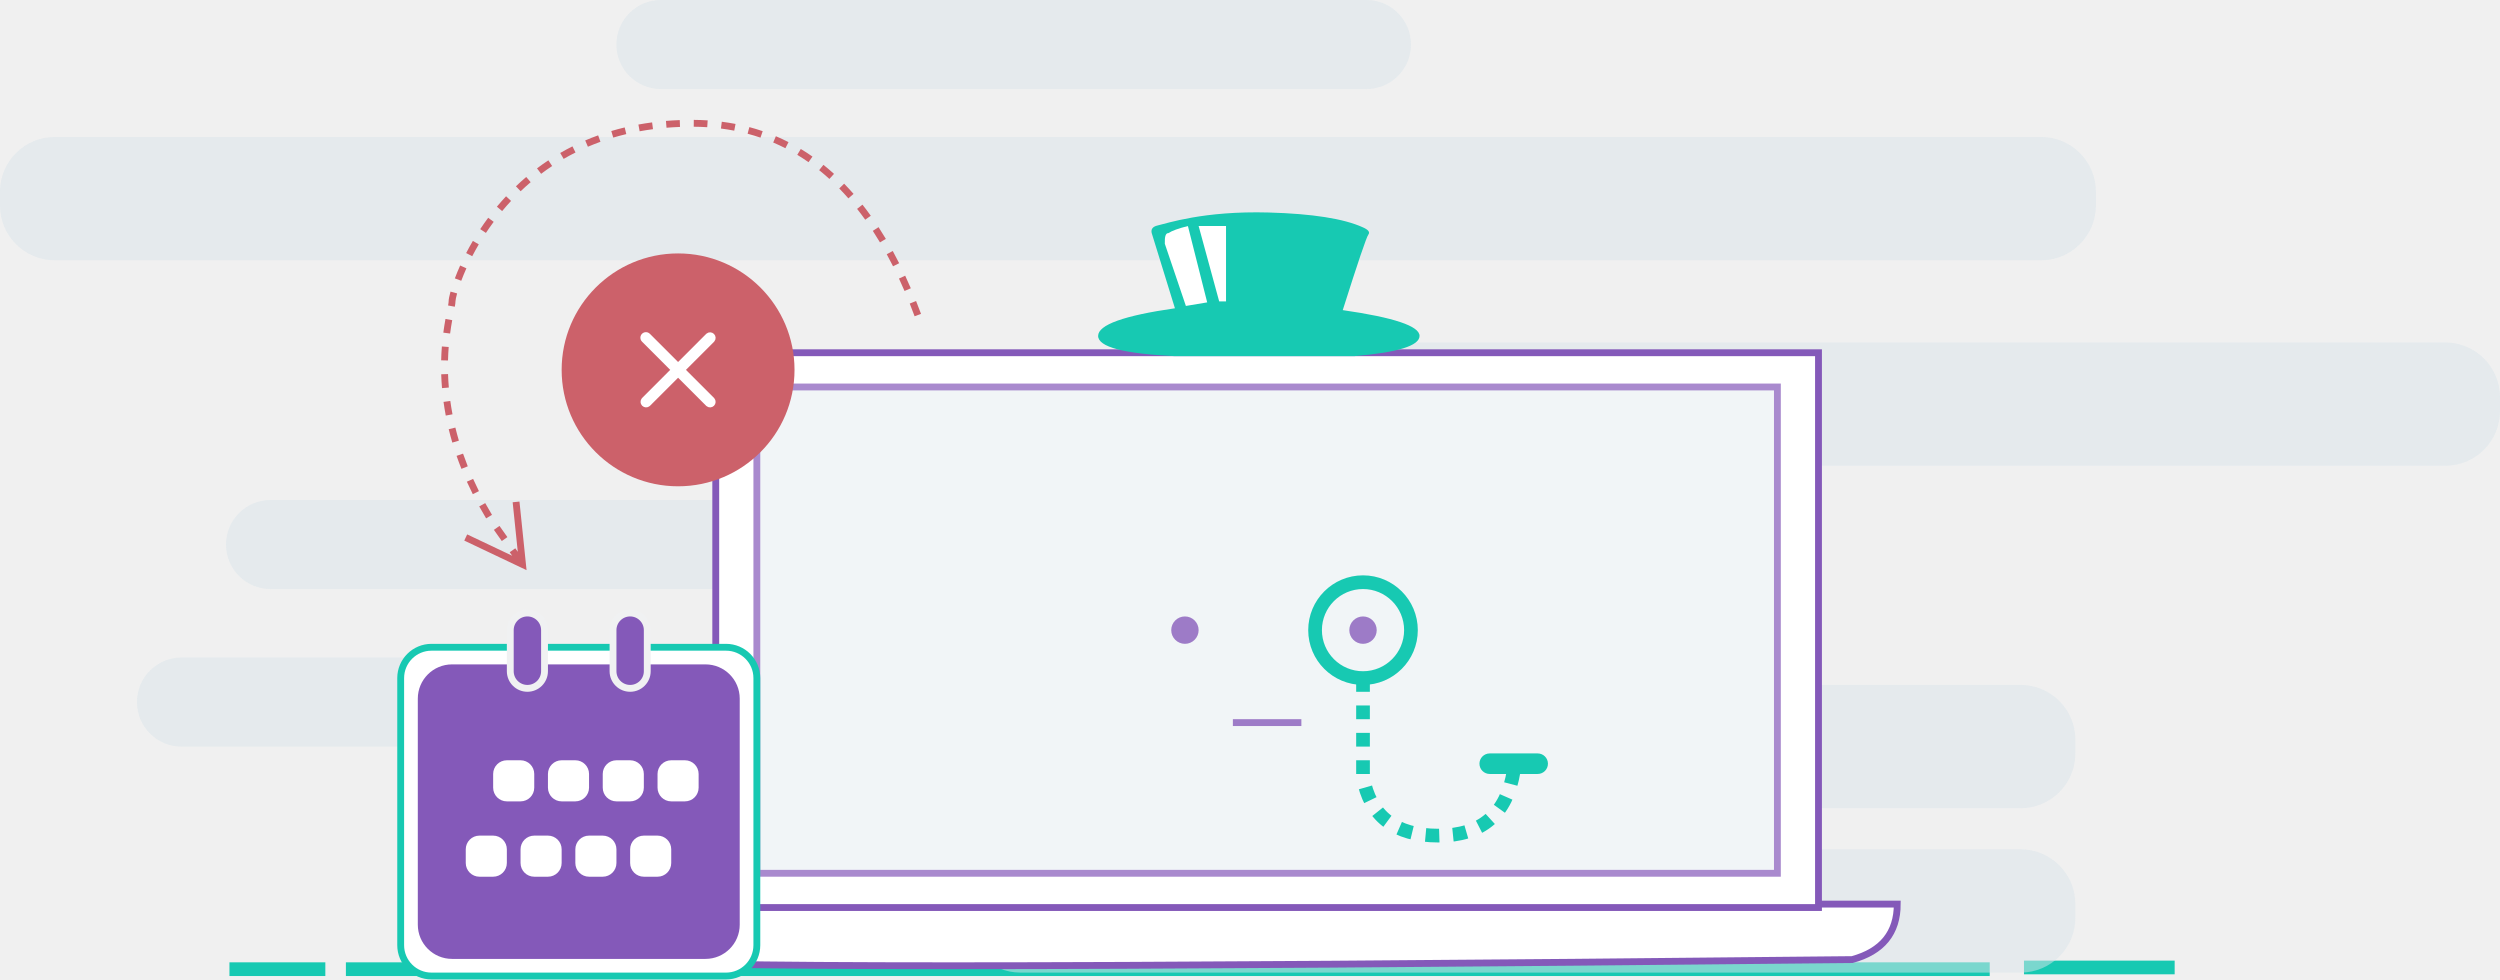
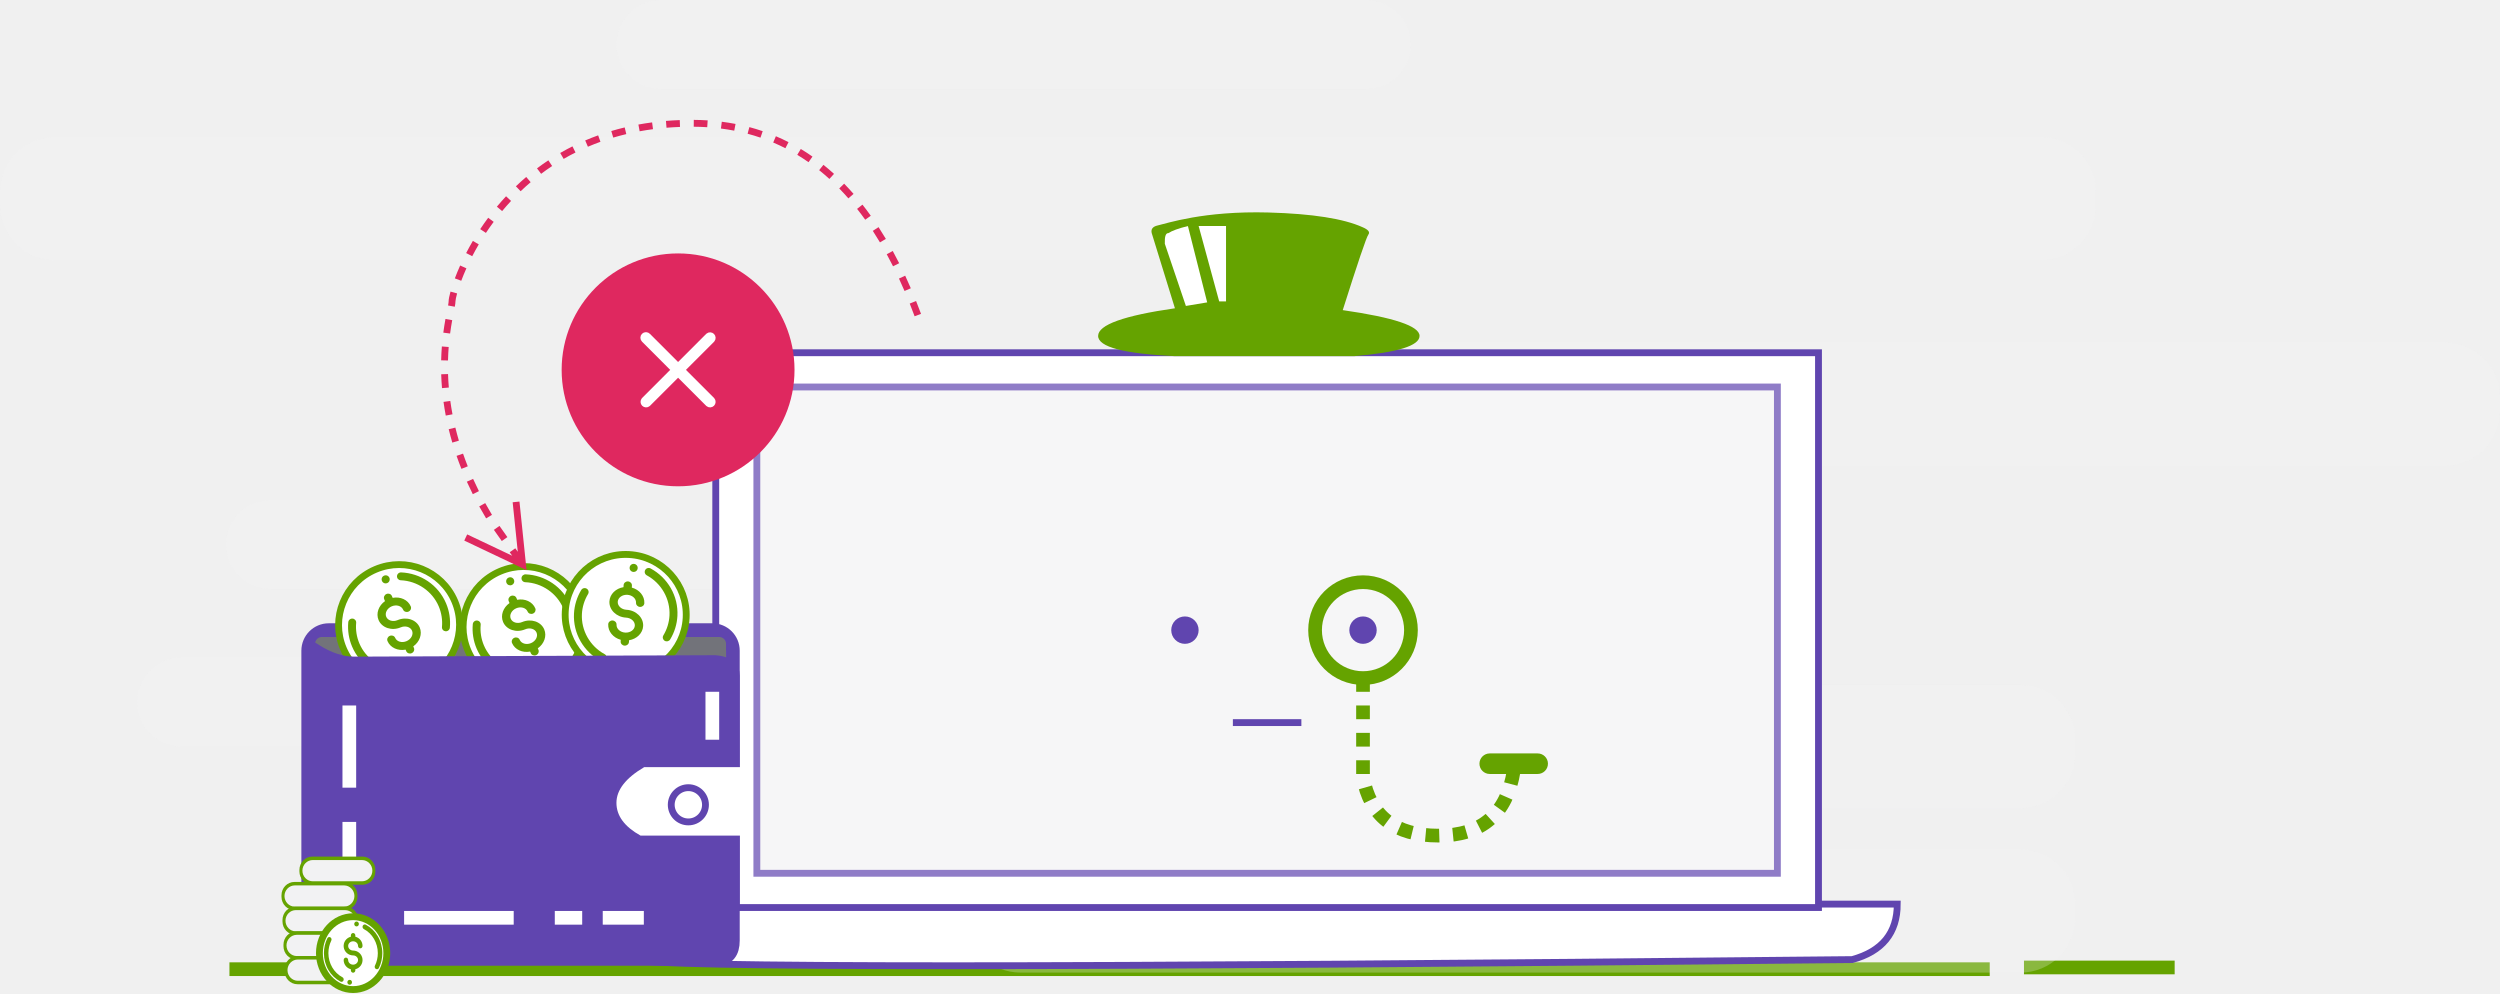
- <svg xmlns="http://www.w3.org/2000/svg" width="365" height="143" viewBox="0 0 365 143">
-   <g fill="none" fill-rule="evenodd">
-     <path stroke="#17C9B2" stroke-linecap="square" stroke-width="2" d="M51.5 141.5h238M34.5 141.5h12M296.5 141.25h20" />
-     <g fill="#D9E4EA" opacity=".509">
-       <path d="M26.5 96h54a6.5 6.5 0 1 1 0 13h-54a6.5 6.5 0 1 1 0-13zM96.5 0h103a6.5 6.5 0 1 1 0 13h-103a6.5 6.5 0 1 1 0-13zM8 20h290a8 8 0 0 1 8 8v2a8 8 0 0 1-8 8H8a8 8 0 0 1-8-8v-2a8 8 0 0 1 8-8zM205 50h152a8 8 0 0 1 8 8v2a8 8 0 0 1-8 8H205a8 8 0 0 1-8-8v-2a8 8 0 0 1 8-8zM205 100h90a8 8 0 0 1 8 8v2a8 8 0 0 1-8 8h-90a8 8 0 0 1-8-8v-2a8 8 0 0 1 8-8zM149 124h146a8 8 0 0 1 8 8v2a8 8 0 0 1-8 8H149a8 8 0 0 1-8-8v-2a8 8 0 0 1 8-8zM39.5 73h209a6.5 6.5 0 1 1 0 13h-209a6.5 6.5 0 1 1 0-13z" />
-     </g>
-     <g transform="translate(88 31)">
-       <path fill="#FFF" stroke="#8459B9" d="M16.925 101H0c.627 4.2 2.194 6.9 4.701 8.1 2.508 1.2 61.747 1.2 177.717 0 4.388-1.2 6.582-3.9 6.582-8.1h-20.687" />
-       <path fill="#FFF" stroke="#8459B9" d="M16.5 20.5h161v81h-161z" />
-       <path fill="#EBF1F4" stroke="#8459B9" d="M22.5 25.5h149v71h-149z" opacity=".7" />
-       <path fill="#17C9B2" d="M83.54 14.009L80.218 3.253c-.277-.717 0-1.165.83-1.345 1.246-.268 6.645-2.15 16.196-1.882 6.368.18 10.936.897 13.704 2.151.831.359 1.108.717.831 1.076-.277.358-1.523 4.033-3.738 11.025 7.476 1.075 11.213 2.33 11.213 3.764 0 1.434-3.184 2.42-9.551 2.958H83.54c-7.475-.359-11.213-1.344-11.213-2.958 0-1.613 3.738-2.958 11.213-4.033z" />
-       <path fill="#FFF" d="M82.065 4.593c-.043-1.062.13-1.58.518-1.556.519-.346 1.47-.691 2.852-1.037l2.815 11.148-3.111.519-3.074-9.074zM87 2l3 11h1V2z" />
-       <circle cx="111" cy="61" r="7" stroke="#17C9B2" stroke-width="2" />
-       <circle cx="85" cy="61" r="2" fill="#9D7BC7" />
-       <circle cx="111" cy="61" r="2" fill="#9D7BC7" />
-       <path stroke="#9D7BC7" stroke-linecap="square" d="M92.5 74.5h9" />
-       <g transform="translate(111 68)">
-         <path stroke="#17C9B2" stroke-dasharray="2" stroke-width="2" d="M0 0v14.431C1 20.144 4.667 23 11 23s10-3.157 11-9.47" />
-         <rect width="10" height="3" x="17" y="11" fill="#17C9B2" rx="1.5" />
-       </g>
-     </g>
-     <g transform="translate(58 18)">
-       <path fill="#FFF" stroke="#17C9B2" d="M5 76.5A4.5 4.5 0 0 0 .5 81v39a4.5 4.5 0 0 0 4.5 4.5h43a4.5 4.5 0 0 0 4.5-4.5V81a4.5 4.5 0 0 0-4.5-4.5H5z" />
-       <rect width="47" height="43" x="3" y="79" fill="#8459B9" rx="5" />
-       <g fill="#FFF" transform="matrix(1 0 0 -1 10 110)">
-         <rect width="6" height="6" rx="2" />
-         <rect width="6" height="6" x="8" rx="2" />
-         <rect width="6" height="6" x="16" rx="2" />
-         <rect width="6" height="6" x="24" rx="2" />
-         <rect width="6" height="6" x="4" y="11" rx="2" />
-         <rect width="6" height="6" x="12" y="11" rx="2" />
-         <rect width="6" height="6" x="20" y="11" rx="2" />
-         <rect width="6" height="6" x="28" y="11" rx="2" />
-       </g>
-       <rect width="5" height="11" x="16.5" y="71.5" fill="#8459B9" stroke="#F0F1F2" rx="2.5" />
-       <rect width="5" height="11" x="31.5" y="71.5" fill="#8459B9" stroke="#F0F1F2" rx="2.5" />
-       <circle cx="41" cy="36" r="17" fill="#CC616A" />
-       <path fill="#FFF" stroke="#FFF" transform="translate(36 31)" d="M5 4.558L9.467.092a.313.313 0 0 1 .441.441L5.442 5l4.466 4.467a.313.313 0 0 1-.441.441L5 5.442.533 9.908a.313.313 0 0 1-.441-.441L4.558 5 .092.533A.312.312 0 1 1 .533.092L5 4.558z" />
-       <path fill="#CC616A" fill-rule="nonzero" d="M17.595 62.561l-.747-7.231.994-.103.944 9.13.091.884-.803-.381-8.292-3.935.428-.903 6.568 3.116-.362-.512.817-.577.362.512zm58.874-34.735l-.938.348c-.233-.63-.47-1.248-.712-1.855l.929-.37c.245.615.485 1.24.72 1.877zm-1.491-3.738l-.919.395a68.848 68.848 0 0 0-.81-1.815l.907-.42c.28.6.553 1.214.822 1.84zm-1.7-3.659l-.894.45a58.579 58.579 0 0 0-.92-1.757l.877-.48c.318.583.63 1.178.936 1.787zm-1.943-3.55l-.859.51a49.63 49.63 0 0 0-1.046-1.681l.838-.546c.363.557.718 1.13 1.067 1.716zm-2.2-3.38l-.814.58a42.132 42.132 0 0 0-1.186-1.582l.786-.618c.412.523.816 1.063 1.214 1.62zm-2.517-3.193l-.753.658a36.084 36.084 0 0 0-1.337-1.45l.716-.698c.466.478.924.975 1.374 1.49zm-2.853-2.92l-.674.739c-.49-.447-.988-.873-1.495-1.28l.626-.78c.523.42 1.038.86 1.543 1.32zM60.62 4.86l-.575.82A28.802 28.802 0 0 0 58.4 4.605l.517-.856c.577.35 1.145.72 1.704 1.111zm-3.497-2.11l-.456.89a27.654 27.654 0 0 0-1.78-.832l.392-.92c.624.265 1.239.553 1.844.862zm-3.77-1.6l-.324.946a28.225 28.225 0 0 0-1.88-.572l.257-.966c.658.175 1.307.373 1.947.592zM49.389.095l-.19.982a30.517 30.517 0 0 0-1.943-.312l.127-.992c.678.087 1.346.194 2.006.322zm-4.069-.52l-.065.997a34.494 34.494 0 0 0-1.97-.07l.008-1c.684.005 1.36.03 2.027.073zm-4.075-.043l.037 1c-.665.025-1.323.064-1.971.118l-.083-.997a44.581 44.581 0 0 1 2.017-.12zm-4.037.337l.13.992c-.66.086-1.31.189-1.951.306l-.18-.984a40.16 40.16 0 0 1 2.001-.314zm-4.003.736l.233.973c-.645.154-1.28.324-1.905.51l-.285-.958a36.871 36.871 0 0 1 1.957-.525zm-3.877 1.156l.339.94c-.623.225-1.234.466-1.833.723l-.394-.92a34.749 34.749 0 0 1 1.888-.743zm-3.75 1.608l.448.894a32.74 32.74 0 0 0-1.734.935l-.501-.865a33.74 33.74 0 0 1 1.787-.964zM22.06 5.407l.553.834c-.55.364-1.085.743-1.609 1.137l-.601-.799c.539-.406 1.091-.797 1.657-1.172zm-3.23 2.432l.647.762c-.502.426-.99.866-1.464 1.32l-.69-.723c.487-.467.99-.92 1.506-1.36zm-2.945 2.815l.732.682c-.45.482-.884.976-1.303 1.48l-.77-.64c.433-.518.88-1.026 1.341-1.522zm-2.61 3.139l.803.596c-.394.53-.772 1.07-1.133 1.616l-.834-.552c.371-.56.76-1.115 1.164-1.66zm-2.236 3.38l.862.506a36.631 36.631 0 0 0-.954 1.727l-.888-.459a37.63 37.63 0 0 1 .98-1.775zm-1.856 3.59l.912.41c-.28.625-.53 1.235-.75 1.82l-.936-.35c.226-.605.485-1.235.774-1.88zm-1.409 3.81l.964.266c-.15.547-.234.976-.237 1.146 0 .194-.031.427-.1.797l-.983-.181c.058-.313.083-.502.083-.625.005-.284.102-.78.273-1.402zm-.735 3.993l.984.178c-.119.655-.22 1.292-.307 1.952l-.991-.13c.089-.678.193-1.33.314-2zm-.526 4.017l.997.078c-.05.647-.085 1.303-.1 1.97l-1-.024c.016-.685.05-1.359.103-2.024zm-.097 4.06l1-.03c.02.65.057 1.306.113 1.969l-.997.084a37.908 37.908 0 0 1-.116-2.023zm.339 4.033l.99-.136c.09.646.195 1.295.32 1.948l-.983.187a39.375 39.375 0 0 1-.327-1.999zm.757 3.988l.972-.236c.154.634.325 1.27.513 1.908l-.96.283a41.653 41.653 0 0 1-.525-1.955zm1.148 3.892l.944-.327c.214.616.444 1.234.69 1.853l-.928.37a44.768 44.768 0 0 1-.706-1.896zm1.501 3.771l.912-.41c.268.595.551 1.191.85 1.788l-.894.447a48.745 48.745 0 0 1-.868-1.825zm1.805 3.608l.876-.483c.315.572.645 1.144.989 1.716l-.857.516a53.56 53.56 0 0 1-1.008-1.75zm2.142 3.425l.817-.577 1.154 1.633-.816.577-1.155-1.633z" />
-     </g>
+ <svg xmlns="http://www.w3.org/2000/svg" width="365" height="145" viewBox="0 0 365 145" fill="none">
+   <path d="M51.5 141.5H289.5M34.5 141.5H46.5M296.5 141.25H316.5" stroke="#65A300" stroke-width="2" stroke-linecap="square" />
+   <g opacity="0.509">
+     <path opacity="0.509" fill-rule="evenodd" clip-rule="evenodd" d="M26.5 96H80.5C82.224 96 83.877 96.685 85.096 97.904C86.315 99.123 87 100.776 87 102.5C87 104.224 86.315 105.877 85.096 107.096C83.877 108.315 82.224 109 80.5 109H26.5C24.776 109 23.123 108.315 21.904 107.096C20.685 105.877 20 104.224 20 102.5C20 100.776 20.685 99.123 21.904 97.904C23.123 96.685 24.776 96 26.5 96V96ZM96.5 0H199.5C201.224 0 202.877 0.685 204.096 1.904C205.315 3.123 206 4.776 206 6.5C206 8.224 205.315 9.877 204.096 11.096C202.877 12.315 201.224 13 199.5 13H96.5C94.776 13 93.123 12.315 91.904 11.096C90.685 9.877 90 8.224 90 6.5C90 4.776 90.685 3.123 91.904 1.904C93.123 0.685 94.776 0 96.5 0V0ZM8 20H298C300.122 20 302.157 20.843 303.657 22.343C305.157 23.843 306 25.878 306 28V30C306 32.122 305.157 34.157 303.657 35.657C302.157 37.157 300.122 38 298 38H8C5.878 38 3.843 37.157 2.343 35.657C0.843 34.157 0 32.122 0 30V28C0 25.878 0.843 23.843 2.343 22.343C3.843 20.843 5.878 20 8 20V20ZM205 50H357C359.122 50 361.157 50.843 362.657 52.343C364.157 53.843 365 55.878 365 58V60C365 62.122 364.157 64.157 362.657 65.657C361.157 67.157 359.122 68 357 68H205C202.878 68 200.843 67.157 199.343 65.657C197.843 64.157 197 62.122 197 60V58C197 55.878 197.843 53.843 199.343 52.343C200.843 50.843 202.878 50 205 50V50ZM205 100H295C297.122 100 299.157 100.843 300.657 102.343C302.157 103.843 303 105.878 303 108V110C303 112.122 302.157 114.157 300.657 115.657C299.157 117.157 297.122 118 295 118H205C202.878 118 200.843 117.157 199.343 115.657C197.843 114.157 197 112.122 197 110V108C197 105.878 197.843 103.843 199.343 102.343C200.843 100.843 202.878 100 205 100ZM149 124H295C297.122 124 299.157 124.843 300.657 126.343C302.157 127.843 303 129.878 303 132V134C303 136.122 302.157 138.157 300.657 139.657C299.157 141.157 297.122 142 295 142H149C146.878 142 144.843 141.157 143.343 139.657C141.843 138.157 141 136.122 141 134V132C141 129.878 141.843 127.843 143.343 126.343C144.843 124.843 146.878 124 149 124ZM39.5 73H248.5C250.224 73 251.877 73.685 253.096 74.904C254.315 76.123 255 77.776 255 79.5C255 81.224 254.315 82.877 253.096 84.096C251.877 85.315 250.224 86 248.5 86H39.5C37.776 86 36.123 85.315 34.904 84.096C33.685 82.877 33 81.224 33 79.5C33 77.776 33.685 76.123 34.904 74.904C36.123 73.685 37.776 73 39.5 73V73Z" fill="#F2F2F3" />
  </g>
+   <path fill-rule="evenodd" clip-rule="evenodd" d="M104.925 132H88C88.627 136.2 90.194 138.9 92.701 140.1C95.209 141.3 154.448 141.3 270.418 140.1C274.806 138.9 277 136.2 277 132H256.313" fill="white" />
+   <path d="M104.925 132H88C88.627 136.2 90.194 138.9 92.701 140.1C95.209 141.3 154.448 141.3 270.418 140.1C274.806 138.9 277 136.2 277 132H256.313" stroke="#6045AF" />
+   <path fill-rule="evenodd" clip-rule="evenodd" d="M104.5 51.5H265.5V132.5H104.5V51.5Z" fill="white" stroke="#6045AF" />
+   <path opacity="0.7" fill-rule="evenodd" clip-rule="evenodd" d="M110.5 56.5H259.5V127.5H110.5V56.5Z" fill="#F2F2F3" stroke="#6045AF" />
+   <path fill-rule="evenodd" clip-rule="evenodd" d="M171.54 45.009L168.218 34.253C167.941 33.536 168.218 33.088 169.048 32.908C170.294 32.64 175.693 30.758 185.244 31.026C191.612 31.206 196.18 31.923 198.948 33.177C199.779 33.536 200.056 33.894 199.779 34.253C199.502 34.611 198.256 38.286 196.041 45.278C203.517 46.353 207.254 47.608 207.254 49.042C207.254 50.476 204.07 51.462 197.703 52H171.54C164.065 51.641 160.327 50.656 160.327 49.042C160.327 47.429 164.065 46.084 171.54 45.009Z" fill="#65A300" />
+   <path fill-rule="evenodd" clip-rule="evenodd" d="M170.065 35.593C170.022 34.531 170.195 34.013 170.583 34.037C171.102 33.691 172.053 33.346 173.435 33L176.25 44.148L173.139 44.667L170.065 35.593ZM175 33L178 44H179V33H175Z" fill="white" />
+   <path d="M199 99C202.866 99 206 95.866 206 92C206 88.134 202.866 85 199 85C195.134 85 192 88.134 192 92C192 95.866 195.134 99 199 99Z" stroke="#65A300" stroke-width="2" />
+   <path d="M173 94C174.105 94 175 93.105 175 92C175 90.895 174.105 90 173 90C171.895 90 171 90.895 171 92C171 93.105 171.895 94 173 94Z" fill="#6045AF" />
+   <path d="M199 94C200.105 94 201 93.105 201 92C201 90.895 200.105 90 199 90C197.895 90 197 90.895 197 92C197 93.105 197.895 94 199 94Z" fill="#6045AF" />
+   <path d="M180.5 105.5H189.5" stroke="#6045AF" stroke-linecap="square" />
+   <path d="M199 99V113.431C200 119.144 203.667 122 210 122C216.333 122 220 118.843 221 112.53" stroke="#65A300" stroke-width="2" stroke-dasharray="2 2" />
+   <path d="M224.5 110H217.5C216.672 110 216 110.672 216 111.5C216 112.328 216.672 113 217.5 113H224.5C225.328 113 226 112.328 226 111.5C226 110.672 225.328 110 224.5 110Z" fill="#65A300" />
+   <path d="M99 71C108.389 71 116 63.389 116 54C116 44.611 108.389 37 99 37C89.611 37 82 44.611 82 54C82 63.389 89.611 71 99 71Z" fill="#DF285F" />
+   <path d="M99 53.558L103.467 49.092C103.527 49.042 103.604 49.016 103.682 49.019C103.76 49.022 103.834 49.055 103.89 49.11C103.945 49.166 103.978 49.24 103.981 49.318C103.985 49.396 103.959 49.473 103.908 49.533L99.442 54L103.908 58.467C103.959 58.527 103.985 58.604 103.981 58.682C103.978 58.76 103.945 58.834 103.89 58.89C103.834 58.945 103.76 58.978 103.682 58.981C103.604 58.984 103.527 58.958 103.467 58.908L99 54.442L94.533 58.908C94.473 58.958 94.396 58.984 94.318 58.981C94.24 58.978 94.166 58.945 94.11 58.89C94.055 58.834 94.022 58.76 94.019 58.682C94.016 58.604 94.042 58.527 94.092 58.467L98.558 54L94.092 49.533C94.062 49.504 94.037 49.47 94.02 49.432C94.003 49.394 93.994 49.352 93.993 49.31C93.993 49.269 94.001 49.227 94.016 49.188C94.032 49.15 94.055 49.114 94.085 49.085C94.114 49.055 94.15 49.032 94.188 49.016C94.227 49 94.269 48.993 94.311 48.993C94.352 48.994 94.394 49.003 94.432 49.02C94.47 49.037 94.504 49.062 94.533 49.092L99 53.558Z" fill="white" stroke="white" />
+   <path d="M104 92H48C46.343 92 45 93.343 45 95V132C45 133.657 46.343 135 48 135H104C105.657 135 107 133.657 107 132V95C107 93.343 105.657 92 104 92Z" fill="#A8A8AD" stroke="#6045AF" stroke-width="2" />
+   <path d="M105 93H47C46.448 93 46 93.448 46 94V134C46 134.552 46.448 135 47 135H105C105.552 135 106 134.552 106 134V94C106 93.448 105.552 93 105 93Z" fill="#72737A" />
+   <path d="M61.704 99.344C57.218 101.247 52.026 99.161 50.129 94.692C48.232 90.223 50.338 85.038 54.823 83.135C59.309 81.231 64.501 83.317 66.398 87.786C68.295 92.256 66.188 97.44 61.704 99.344Z" fill="white" stroke="#65A300" />
+   <path d="M58.05 90.538C57.37 90.826 56.626 90.608 56.39 90.053C56.155 89.498 56.515 88.811 57.194 88.523C57.873 88.235 58.617 88.453 58.852 89.008C58.976 89.3 59.328 89.431 59.636 89.299C59.946 89.169 60.096 88.825 59.971 88.533C59.56 87.563 58.451 87.073 57.33 87.287L57.213 87.012C57.089 86.72 56.738 86.59 56.429 86.721C56.12 86.852 55.97 87.195 56.094 87.487L56.211 87.762C55.278 88.419 54.861 89.559 55.271 90.528C55.755 91.667 57.202 92.146 58.498 91.596C59.177 91.307 59.921 91.525 60.157 92.08C60.392 92.636 60.032 93.322 59.353 93.61C58.674 93.898 57.93 93.68 57.695 93.125C57.571 92.833 57.22 92.703 56.911 92.834C56.601 92.964 56.451 93.308 56.576 93.6C56.987 94.57 58.097 95.06 59.217 94.846L59.314 95.074C59.438 95.366 59.79 95.497 60.098 95.366C60.408 95.235 60.558 94.891 60.433 94.599L60.336 94.371C61.269 93.714 61.687 92.575 61.276 91.605C60.792 90.467 59.345 89.988 58.049 90.538H58.05ZM62.46 84.85C61.305 84.072 59.957 83.629 58.566 83.572C58.413 83.565 58.263 83.619 58.15 83.722C58.036 83.825 57.967 83.969 57.959 84.122C57.955 84.197 57.967 84.272 57.992 84.343C58.018 84.414 58.057 84.479 58.108 84.535C58.159 84.59 58.221 84.635 58.289 84.667C58.358 84.698 58.432 84.716 58.507 84.719C60.938 84.821 63.117 86.319 64.057 88.534C64.459 89.483 64.621 90.517 64.527 91.544C64.52 91.619 64.528 91.695 64.551 91.767C64.573 91.839 64.61 91.906 64.659 91.963C64.707 92.021 64.767 92.068 64.834 92.103C64.901 92.137 64.975 92.158 65.05 92.164C65.203 92.177 65.355 92.129 65.473 92.031C65.591 91.933 65.665 91.792 65.68 91.639C65.791 90.425 65.6 89.203 65.124 88.081C64.568 86.769 63.642 85.646 62.46 84.85V84.85ZM56.1 84.037L56.064 84.052C55.923 84.114 55.813 84.229 55.757 84.373C55.702 84.516 55.705 84.675 55.767 84.816C55.825 84.958 55.937 85.071 56.079 85.13C56.22 85.19 56.38 85.191 56.522 85.133L56.552 85.12L56.555 85.119C56.695 85.057 56.805 84.942 56.861 84.8C56.916 84.657 56.914 84.498 56.853 84.358C56.795 84.216 56.683 84.102 56.542 84.042C56.401 83.982 56.241 83.981 56.099 84.038L56.1 84.037ZM58.02 97.76C55.589 97.657 53.41 96.16 52.47 93.944C52.067 92.995 51.906 91.961 52 90.934C52.007 90.859 51.999 90.783 51.976 90.711C51.953 90.639 51.917 90.572 51.868 90.515C51.819 90.457 51.76 90.41 51.693 90.375C51.625 90.341 51.552 90.32 51.477 90.314C51.324 90.301 51.172 90.349 51.054 90.447C50.936 90.545 50.862 90.686 50.847 90.839C50.736 92.053 50.927 93.275 51.403 94.397C51.959 95.71 52.884 96.833 54.067 97.629C55.221 98.406 56.569 98.849 57.96 98.906C58.113 98.913 58.263 98.859 58.377 98.756C58.491 98.653 58.559 98.509 58.568 98.356C58.572 98.281 58.56 98.205 58.535 98.135C58.509 98.064 58.469 97.999 58.418 97.943C58.367 97.888 58.306 97.843 58.238 97.811C58.169 97.779 58.095 97.762 58.02 97.759V97.76Z" fill="#65A300" />
+   <path d="M60.004 97.345L59.974 97.358C59.904 97.388 59.841 97.432 59.788 97.487C59.736 97.541 59.694 97.606 59.666 97.677C59.638 97.748 59.625 97.823 59.626 97.899C59.627 97.975 59.644 98.05 59.674 98.12C59.732 98.262 59.844 98.376 59.985 98.436C60.126 98.496 60.286 98.497 60.428 98.44L60.463 98.426C60.604 98.364 60.714 98.249 60.77 98.105C60.825 97.962 60.822 97.803 60.76 97.662C60.702 97.52 60.589 97.406 60.448 97.347C60.306 97.288 60.146 97.287 60.004 97.345V97.345Z" fill="#65A300" />
+   <path d="M79.884 99.627C75.399 101.531 70.206 99.444 68.309 94.975C66.413 90.506 68.519 85.321 73.004 83.418C77.489 81.514 82.681 83.6 84.578 88.069C86.475 92.539 84.369 97.723 79.884 99.627V99.627Z" fill="white" stroke="#65A300" />
+   <path d="M76.23 90.82C75.55 91.109 74.807 90.891 74.571 90.336C74.335 89.781 74.696 89.094 75.374 88.806C76.054 88.518 76.797 88.736 77.033 89.291C77.157 89.583 77.508 89.714 77.817 89.582C78.126 89.452 78.276 89.108 78.152 88.816C77.74 87.846 76.63 87.356 75.51 87.57L75.393 87.295C75.269 87.003 74.918 86.873 74.609 87.004C74.3 87.135 74.15 87.478 74.274 87.77L74.391 88.045C73.458 88.702 73.041 89.842 73.451 90.811C73.935 91.95 75.383 92.429 76.678 91.879C77.358 91.59 78.101 91.808 78.337 92.363C78.573 92.919 78.212 93.605 77.534 93.893C76.854 94.181 76.111 93.963 75.875 93.408C75.751 93.116 75.4 92.986 75.091 93.117C74.782 93.247 74.632 93.591 74.756 93.883C75.168 94.853 76.277 95.343 77.398 95.129L77.495 95.357C77.619 95.649 77.97 95.78 78.279 95.649C78.588 95.518 78.738 95.174 78.614 94.882L78.517 94.654C79.449 93.997 79.867 92.858 79.456 91.888C78.973 90.75 77.526 90.271 76.229 90.821L76.23 90.82ZM80.64 85.133C79.486 84.355 78.138 83.913 76.747 83.855C76.594 83.848 76.444 83.902 76.33 84.005C76.216 84.108 76.148 84.252 76.139 84.405C76.135 84.48 76.147 84.556 76.172 84.627C76.198 84.698 76.238 84.763 76.289 84.818C76.34 84.874 76.401 84.919 76.47 84.95C76.538 84.982 76.613 84.999 76.688 85.002C79.118 85.104 81.297 86.602 82.238 88.817C82.641 89.766 82.802 90.8 82.708 91.827C82.701 91.902 82.709 91.978 82.732 92.05C82.755 92.122 82.791 92.189 82.84 92.246C82.889 92.304 82.948 92.352 83.015 92.386C83.082 92.42 83.156 92.441 83.231 92.447C83.384 92.46 83.536 92.412 83.653 92.314C83.771 92.215 83.845 92.075 83.86 91.922C83.971 90.708 83.781 89.486 83.305 88.364C82.749 87.052 81.823 85.929 80.641 85.133H80.64ZM74.28 84.32L74.244 84.335C74.104 84.397 73.994 84.513 73.938 84.656C73.883 84.799 73.886 84.959 73.948 85.099C74.006 85.241 74.118 85.354 74.26 85.414C74.402 85.473 74.561 85.474 74.703 85.416L74.733 85.403L74.736 85.402C74.876 85.34 74.986 85.225 75.041 85.083C75.097 84.94 75.094 84.781 75.033 84.641C74.975 84.499 74.864 84.386 74.723 84.326C74.582 84.266 74.422 84.264 74.28 84.321V84.32ZM76.2 98.042C73.77 97.94 71.59 96.442 70.65 94.227C70.248 93.278 70.086 92.244 70.18 91.217C70.187 91.142 70.179 91.066 70.156 90.994C70.133 90.922 70.097 90.856 70.048 90.798C69.999 90.74 69.94 90.693 69.873 90.658C69.806 90.624 69.732 90.603 69.657 90.597C69.504 90.584 69.352 90.632 69.234 90.73C69.116 90.828 69.042 90.969 69.027 91.122C68.916 92.336 69.107 93.558 69.583 94.68C70.139 95.993 71.064 97.116 72.247 97.912C73.402 98.69 74.75 99.132 76.141 99.189C76.294 99.196 76.444 99.142 76.557 99.039C76.671 98.936 76.74 98.792 76.748 98.639C76.752 98.564 76.74 98.489 76.715 98.418C76.689 98.347 76.65 98.282 76.599 98.226C76.548 98.171 76.486 98.126 76.418 98.094C76.349 98.063 76.275 98.045 76.2 98.042V98.042Z" fill="#65A300" />
+   <path d="M78.185 97.628L78.155 97.641C78.085 97.671 78.022 97.715 77.969 97.77C77.916 97.825 77.875 97.889 77.847 97.96C77.819 98.031 77.806 98.106 77.807 98.182C77.808 98.258 77.825 98.333 77.855 98.403C77.913 98.545 78.024 98.659 78.165 98.718C78.306 98.778 78.466 98.78 78.608 98.723L78.643 98.709C78.784 98.647 78.894 98.532 78.95 98.388C79.005 98.245 79.002 98.086 78.94 97.945C78.882 97.803 78.769 97.69 78.628 97.631C78.487 97.571 78.327 97.57 78.185 97.628V97.628Z" fill="#65A300" />
+   <path d="M90.892 98.543C86.026 98.288 82.274 94.137 82.528 89.289C82.782 84.44 86.948 80.704 91.813 80.959C96.679 81.214 100.431 85.365 100.177 90.214C99.923 95.062 95.757 98.798 90.892 98.544V98.543Z" fill="white" stroke="#65A300" />
+   <path d="M91.467 89.027C90.731 88.988 90.157 88.467 90.189 87.864C90.221 87.261 90.845 86.803 91.582 86.841C92.318 86.88 92.892 87.401 92.86 88.004C92.843 88.321 93.102 88.592 93.437 88.61C93.772 88.627 94.057 88.384 94.074 88.068C94.129 87.016 93.346 86.088 92.245 85.79L92.261 85.492C92.278 85.175 92.019 84.903 91.684 84.886C91.349 84.868 91.064 85.111 91.047 85.428L91.031 85.726C89.905 85.908 89.031 86.749 88.975 87.8C88.91 89.036 90.001 90.1 91.407 90.174C92.143 90.213 92.717 90.734 92.685 91.337C92.654 91.94 92.029 92.398 91.292 92.36C90.556 92.321 89.982 91.8 90.014 91.197C90.031 90.88 89.773 90.609 89.437 90.591C89.102 90.574 88.817 90.817 88.8 91.133C88.745 92.185 89.528 93.113 90.629 93.411L90.616 93.659C90.599 93.976 90.857 94.247 91.193 94.264C91.528 94.282 91.813 94.039 91.83 93.722L91.843 93.475C92.969 93.293 93.844 92.452 93.899 91.401C93.964 90.165 92.873 89.101 91.467 89.027ZM97.925 85.848C97.228 84.643 96.21 83.654 94.985 82.993C94.85 82.92 94.692 82.903 94.545 82.945C94.398 82.988 94.274 83.087 94.199 83.22C94.162 83.286 94.139 83.359 94.131 83.434C94.123 83.509 94.13 83.585 94.151 83.657C94.173 83.729 94.208 83.797 94.256 83.855C94.304 83.914 94.362 83.962 94.429 83.998C96.569 85.155 97.871 87.456 97.745 89.86C97.69 90.889 97.382 91.889 96.848 92.77C96.809 92.835 96.783 92.906 96.772 92.981C96.761 93.056 96.765 93.132 96.783 93.205C96.802 93.278 96.835 93.347 96.88 93.408C96.926 93.468 96.983 93.519 97.048 93.557C97.179 93.635 97.336 93.658 97.485 93.622C97.633 93.585 97.762 93.492 97.842 93.362C98.474 92.32 98.839 91.137 98.903 89.92C98.978 88.496 98.639 87.082 97.925 85.848V85.848ZM92.564 82.33L92.526 82.327C92.372 82.321 92.223 82.377 92.11 82.481C91.998 82.586 91.931 82.73 91.925 82.884C91.915 83.037 91.966 83.188 92.068 83.304C92.169 83.419 92.312 83.49 92.465 83.5L92.497 83.501H92.5C92.653 83.507 92.802 83.452 92.914 83.348C93.027 83.245 93.094 83.101 93.101 82.948C93.112 82.795 93.061 82.643 92.96 82.527C92.86 82.411 92.717 82.34 92.564 82.329V82.33ZM88.275 95.505C86.135 94.347 84.833 92.046 84.959 89.642C85.013 88.613 85.322 87.613 85.856 86.732C85.895 86.667 85.921 86.596 85.932 86.521C85.944 86.446 85.94 86.37 85.921 86.297C85.903 86.224 85.87 86.155 85.825 86.094C85.78 86.034 85.723 85.983 85.658 85.945C85.526 85.866 85.369 85.843 85.22 85.879C85.071 85.915 84.942 86.009 84.862 86.14C84.23 87.182 83.866 88.365 83.802 89.582C83.726 91.005 84.066 92.42 84.779 93.654C85.476 94.859 86.494 95.848 87.719 96.509C87.854 96.582 88.012 96.599 88.159 96.557C88.306 96.514 88.431 96.416 88.506 96.282C88.542 96.216 88.565 96.143 88.573 96.068C88.581 95.993 88.574 95.918 88.553 95.845C88.531 95.773 88.496 95.706 88.448 95.647C88.4 95.589 88.341 95.54 88.275 95.505V95.505Z" fill="#65A300" />
+   <path d="M90.24 96.002L90.207 96.001C90.054 95.995 89.904 96.049 89.791 96.153C89.678 96.256 89.611 96.401 89.604 96.554C89.593 96.707 89.644 96.859 89.744 96.975C89.845 97.091 89.988 97.162 90.141 97.173L90.179 97.175C90.332 97.181 90.482 97.125 90.595 97.021C90.707 96.916 90.774 96.772 90.78 96.618C90.79 96.465 90.739 96.314 90.637 96.198C90.536 96.083 90.393 96.012 90.24 96.002V96.002Z" fill="#65A300" />
+   <path fill-rule="evenodd" clip-rule="evenodd" d="M46 95C47.998 96.244 49.878 96.866 51.64 96.866H52.544L104.42 96.659C106.14 96.797 107 97.469 107 98.672V137.304C107 139.101 106.235 140 104.705 140H50.249C47.467 140 46.076 138.548 46.076 135.645C46.076 132.742 46.05 119.194 46 95Z" fill="#6045AF" stroke="#6045AF" stroke-width="2" />
+   <path fill-rule="evenodd" clip-rule="evenodd" d="M97.045 112H94.056C91.352 113.594 90 115.333 90 117.217C90 119.101 91.174 120.696 93.522 122H109V112H99.5" fill="white" />
+   <path d="M100.5 120C101.881 120 103 118.881 103 117.5C103 116.119 101.881 115 100.5 115C99.119 115 98 116.119 98 117.5C98 118.881 99.119 120 100.5 120Z" fill="white" stroke="#6045AF" />
+   <path d="M104 101V108M51 103V115V103ZM51 120V126V120ZM59 134H75H59ZM81 134H85H81ZM88 134H94H88Z" stroke="white" stroke-width="2" />
+   <path d="M75.595 80.561L74.848 73.33L75.842 73.227L76.786 82.357L76.877 83.241L76.074 82.86L67.782 78.925L68.21 78.022L74.778 81.138L74.416 80.626L75.233 80.049L75.595 80.561ZM134.469 45.826L133.531 46.174C133.298 45.544 133.061 44.926 132.819 44.319L133.748 43.949C133.993 44.564 134.233 45.189 134.468 45.826H134.469ZM132.978 42.088L132.059 42.483C131.798 41.874 131.528 41.269 131.249 40.668L132.156 40.248C132.436 40.848 132.709 41.462 132.978 42.088ZM131.278 38.429L130.384 38.879C130.087 38.288 129.781 37.702 129.464 37.122L130.341 36.642C130.659 37.225 130.971 37.82 131.277 38.429H131.278ZM129.335 34.879L128.476 35.389C128.138 34.822 127.79 34.261 127.43 33.708L128.268 33.162C128.631 33.719 128.986 34.292 129.335 34.878V34.879ZM127.135 31.499L126.321 32.079C125.938 31.542 125.543 31.015 125.135 30.497L125.921 29.879C126.333 30.402 126.737 30.942 127.135 31.499ZM124.618 28.306L123.865 28.964C123.433 28.468 122.987 27.985 122.528 27.514L123.244 26.816C123.71 27.294 124.168 27.791 124.618 28.306ZM121.765 25.386L121.091 26.125C120.601 25.678 120.103 25.252 119.596 24.845L120.222 24.065C120.745 24.485 121.26 24.925 121.765 25.385V25.386ZM118.621 22.861L118.046 23.681C117.51 23.304 116.961 22.945 116.4 22.606L116.917 21.75C117.494 22.1 118.062 22.47 118.621 22.861ZM115.124 20.751L114.668 21.641C114.085 21.343 113.491 21.065 112.888 20.809L113.28 19.889C113.904 20.154 114.519 20.442 115.124 20.751ZM111.354 19.151L111.03 20.097C110.41 19.884 109.783 19.694 109.15 19.525L109.407 18.559C110.065 18.734 110.714 18.932 111.354 19.151ZM107.389 18.095L107.199 19.077C106.555 18.952 105.907 18.848 105.256 18.765L105.383 17.773C106.061 17.86 106.729 17.967 107.389 18.095ZM103.32 17.575L103.255 18.572C102.599 18.53 101.942 18.506 101.285 18.502L101.293 17.502C101.977 17.507 102.653 17.532 103.32 17.575ZM99.245 17.532L99.282 18.532C98.617 18.557 97.959 18.596 97.311 18.65L97.228 17.653C97.899 17.598 98.572 17.558 99.245 17.533V17.532ZM95.208 17.869L95.338 18.861C94.678 18.947 94.028 19.05 93.387 19.167L93.207 18.183C93.871 18.061 94.538 17.957 95.208 17.869ZM91.205 18.605L91.438 19.578C90.793 19.732 90.158 19.902 89.533 20.088L89.248 19.13C89.895 18.937 90.548 18.762 91.205 18.605ZM87.328 19.761L87.667 20.701C87.044 20.926 86.433 21.167 85.834 21.424L85.44 20.504C86.062 20.238 86.692 19.99 87.328 19.761ZM83.578 21.369L84.026 22.263C83.439 22.557 82.86 22.869 82.292 23.198L81.791 22.333C82.377 21.994 82.973 21.672 83.578 21.369ZM80.059 23.407L80.612 24.241C80.062 24.605 79.527 24.984 79.003 25.378L78.402 24.579C78.941 24.173 79.493 23.782 80.059 23.407ZM76.829 25.839L77.476 26.601C76.974 27.027 76.486 27.467 76.012 27.921L75.322 27.198C75.809 26.731 76.312 26.278 76.828 25.838L76.829 25.839ZM73.884 28.654L74.616 29.336C74.166 29.818 73.732 30.312 73.313 30.816L72.543 30.176C72.976 29.658 73.423 29.15 73.884 28.654ZM71.274 31.793L72.077 32.389C71.683 32.919 71.305 33.459 70.944 34.005L70.11 33.453C70.481 32.893 70.87 32.338 71.274 31.793ZM69.038 35.173L69.9 35.679C69.567 36.246 69.248 36.822 68.946 37.406L68.058 36.947C68.369 36.347 68.695 35.755 69.038 35.172V35.173ZM67.182 38.763L68.094 39.173C67.814 39.798 67.564 40.408 67.344 40.993L66.408 40.643C66.634 40.038 66.893 39.408 67.182 38.763ZM65.773 42.573L66.737 42.839C66.587 43.386 66.503 43.815 66.5 43.985C66.5 44.179 66.469 44.412 66.4 44.782L65.417 44.601C65.475 44.288 65.5 44.099 65.5 43.976C65.505 43.692 65.602 43.196 65.773 42.574V42.573ZM65.038 46.566L66.022 46.744C65.903 47.399 65.802 48.036 65.715 48.696L64.724 48.566C64.813 47.888 64.917 47.236 65.038 46.566ZM64.512 50.583L65.509 50.661C65.459 51.308 65.424 51.964 65.409 52.631L64.409 52.607C64.425 51.922 64.459 51.248 64.512 50.583ZM64.415 54.643L65.415 54.613C65.435 55.263 65.472 55.919 65.528 56.582L64.531 56.666C64.474 55.993 64.436 55.318 64.415 54.643ZM64.754 58.676L65.744 58.54C65.834 59.186 65.939 59.835 66.064 60.488L65.081 60.675C64.955 60.011 64.846 59.345 64.754 58.676ZM65.511 62.664L66.483 62.428C66.637 63.062 66.808 63.698 66.996 64.336L66.036 64.619C65.845 63.972 65.67 63.32 65.511 62.664ZM66.659 66.556L67.603 66.229C67.817 66.845 68.047 67.463 68.293 68.082L67.365 68.452C67.115 67.825 66.88 67.193 66.659 66.556ZM68.16 70.327L69.072 69.917C69.34 70.512 69.623 71.108 69.922 71.705L69.028 72.152C68.726 71.55 68.437 70.941 68.16 70.327ZM69.965 73.935L70.841 73.452C71.156 74.024 71.486 74.596 71.83 75.168L70.973 75.684C70.626 75.107 70.29 74.524 69.965 73.934V73.935ZM72.107 77.36L72.924 76.783L74.078 78.416L73.262 78.993L72.107 77.36Z" fill="#DF285F" />
+   <path fill-rule="evenodd" clip-rule="evenodd" d="M50.291 128.763H42.988C41.947 128.763 41.096 129.638 41.096 130.71V130.93C41.096 132.001 41.946 132.878 42.988 132.878H50.291C51.332 132.878 52.185 132.001 52.185 130.931V130.71C52.185 129.638 51.332 128.763 50.291 128.763Z" fill="#65A300" />
+   <path fill-rule="evenodd" clip-rule="evenodd" d="M50.238 129.27H43.04C42.212 129.27 41.534 129.967 41.534 130.82C41.534 131.672 42.212 132.37 43.04 132.37H50.238C51.068 132.37 51.746 131.672 51.746 130.82C51.746 129.967 51.068 129.27 50.238 129.27Z" fill="#F2F2F3" />
+   <path fill-rule="evenodd" clip-rule="evenodd" d="M52.91 125.061H45.606C44.565 125.061 43.714 125.936 43.714 127.008V127.229C43.714 128.299 44.565 129.176 45.606 129.176H52.91C53.95 129.176 54.803 128.3 54.803 127.229V127.008C54.803 125.936 53.95 125.061 52.91 125.061Z" fill="#65A300" />
+   <path fill-rule="evenodd" clip-rule="evenodd" d="M52.857 125.568H45.659C44.83 125.568 44.152 126.265 44.152 127.118C44.152 127.971 44.83 128.669 45.659 128.669H52.857C53.687 128.669 54.365 127.971 54.365 127.119C54.365 126.265 53.687 125.569 52.857 125.569" fill="#F2F2F3" />
+   <path fill-rule="evenodd" clip-rule="evenodd" d="M50.438 132.37H43.135C42.093 132.37 41.242 133.245 41.242 134.317V134.538C41.242 135.608 42.093 136.484 43.135 136.484H50.438C51.478 136.484 52.331 135.607 52.331 134.538V134.317C52.331 133.245 51.479 132.37 50.438 132.37Z" fill="#65A300" />
+   <path fill-rule="evenodd" clip-rule="evenodd" d="M50.385 132.877H43.187C42.357 132.877 41.681 133.574 41.681 134.427C41.681 135.28 42.357 135.978 43.187 135.978H50.385C51.214 135.978 51.892 135.28 51.892 134.426C51.892 133.574 51.214 132.877 50.385 132.877Z" fill="#F2F2F3" />
+   <path fill-rule="evenodd" clip-rule="evenodd" d="M50.585 135.978H43.28C42.24 135.978 41.387 136.853 41.387 137.923V138.144C41.387 139.214 42.239 140.091 43.28 140.091H50.584C51.624 140.091 52.476 139.215 52.476 138.144V137.924C52.476 136.853 51.625 135.978 50.584 135.978" fill="#65A300" />
+   <path fill-rule="evenodd" clip-rule="evenodd" d="M50.532 136.483H43.334C42.505 136.483 41.827 137.181 41.827 138.033C41.827 138.886 42.505 139.584 43.334 139.584H50.532C51.36 139.584 52.04 138.886 52.04 138.034C52.04 137.181 51.36 136.484 50.532 136.484" fill="#F2F2F3" />
+   <path fill-rule="evenodd" clip-rule="evenodd" d="M50.73 139.584H43.427C42.387 139.584 41.535 140.459 41.535 141.531V141.751C41.535 142.822 42.386 143.699 43.427 143.699H50.731C51.771 143.699 52.624 142.822 52.624 141.752V141.531C52.624 140.459 51.772 139.584 50.731 139.584" fill="#65A300" />
+   <path fill-rule="evenodd" clip-rule="evenodd" d="M50.678 140.09H43.48C42.651 140.09 41.973 140.788 41.973 141.64C41.973 142.493 42.651 143.192 43.48 143.192H50.678C51.508 143.192 52.186 142.493 52.186 141.64C52.186 140.788 51.508 140.09 50.678 140.09Z" fill="#F2F2F3" />
+   <path d="M51.555 144.478C48.842 144.478 46.635 142.091 46.635 139.158C46.635 136.224 48.842 133.838 51.555 133.838C54.267 133.838 56.473 136.224 56.473 139.158C56.473 142.091 54.267 144.478 51.555 144.478Z" fill="white" stroke="#65A300" />
+   <path fill-rule="evenodd" clip-rule="evenodd" d="M51.553 138.78C51.155 138.78 50.832 138.477 50.832 138.105C50.832 137.732 51.155 137.429 51.553 137.429C51.951 137.429 52.274 137.732 52.274 138.105C52.274 138.301 52.421 138.459 52.602 138.459C52.783 138.459 52.93 138.301 52.93 138.105C52.93 137.455 52.483 136.908 51.881 136.76V136.575C51.881 136.38 51.734 136.221 51.553 136.221C51.372 136.221 51.225 136.38 51.225 136.575V136.76C50.897 136.841 50.609 137.039 50.416 137.317C50.224 137.595 50.14 137.934 50.18 138.27C50.221 138.606 50.383 138.916 50.636 139.14C50.888 139.365 51.215 139.489 51.553 139.49C51.951 139.49 52.274 139.792 52.274 140.165C52.274 140.537 51.951 140.84 51.553 140.84C51.155 140.84 50.832 140.537 50.832 140.165C50.832 139.969 50.685 139.81 50.504 139.81C50.323 139.81 50.176 139.969 50.176 140.165C50.176 140.815 50.623 141.361 51.226 141.509V141.663C51.226 141.859 51.372 142.017 51.553 142.017C51.734 142.017 51.881 141.859 51.881 141.663V141.509C52.209 141.427 52.495 141.229 52.687 140.951C52.878 140.673 52.962 140.335 52.922 140C52.881 139.665 52.72 139.356 52.468 139.131C52.216 138.906 51.891 138.782 51.553 138.78V138.78ZM55.145 136.67C54.73 135.961 54.125 135.383 53.399 135C53.236 134.915 53.04 134.99 52.962 135.166C52.924 135.25 52.918 135.345 52.947 135.432C52.975 135.52 53.035 135.594 53.115 135.639C54.358 136.285 55.162 137.667 55.162 139.157C55.162 139.795 55.016 140.428 54.742 140.987C54.701 141.069 54.691 141.164 54.717 141.253C54.742 141.342 54.799 141.418 54.877 141.467C54.926 141.495 54.979 141.509 55.03 141.509C55.148 141.509 55.261 141.44 55.32 141.32C55.646 140.66 55.818 139.911 55.818 139.157C55.818 138.272 55.585 137.412 55.145 136.67V136.67ZM52.069 134.547H52.046C51.866 134.547 51.719 134.706 51.719 134.901C51.719 135.097 51.865 135.256 52.046 135.256H52.067C52.247 135.256 52.394 135.098 52.395 134.903C52.395 134.707 52.25 134.548 52.069 134.547ZM49.994 142.676C48.751 142.029 47.947 140.648 47.947 139.157C47.947 138.519 48.093 137.887 48.367 137.327C48.408 137.245 48.417 137.15 48.392 137.061C48.367 136.973 48.31 136.897 48.232 136.848C48.072 136.756 47.874 136.822 47.789 136.995C47.461 137.668 47.291 138.408 47.292 139.157C47.292 140.043 47.524 140.903 47.964 141.645C48.379 142.354 48.984 142.932 49.71 143.315C49.754 143.338 49.803 143.35 49.852 143.35C49.974 143.35 50.091 143.276 50.147 143.15C50.185 143.066 50.191 142.971 50.163 142.883C50.135 142.795 50.074 142.721 49.994 142.676V142.676ZM51.063 143.059H51.043C50.862 143.059 50.715 143.216 50.714 143.412C50.714 143.608 50.86 143.767 51.041 143.768H51.063C51.243 143.768 51.391 143.609 51.391 143.414C51.391 143.218 51.244 143.059 51.063 143.059V143.059Z" fill="#65A300" />
</svg>
